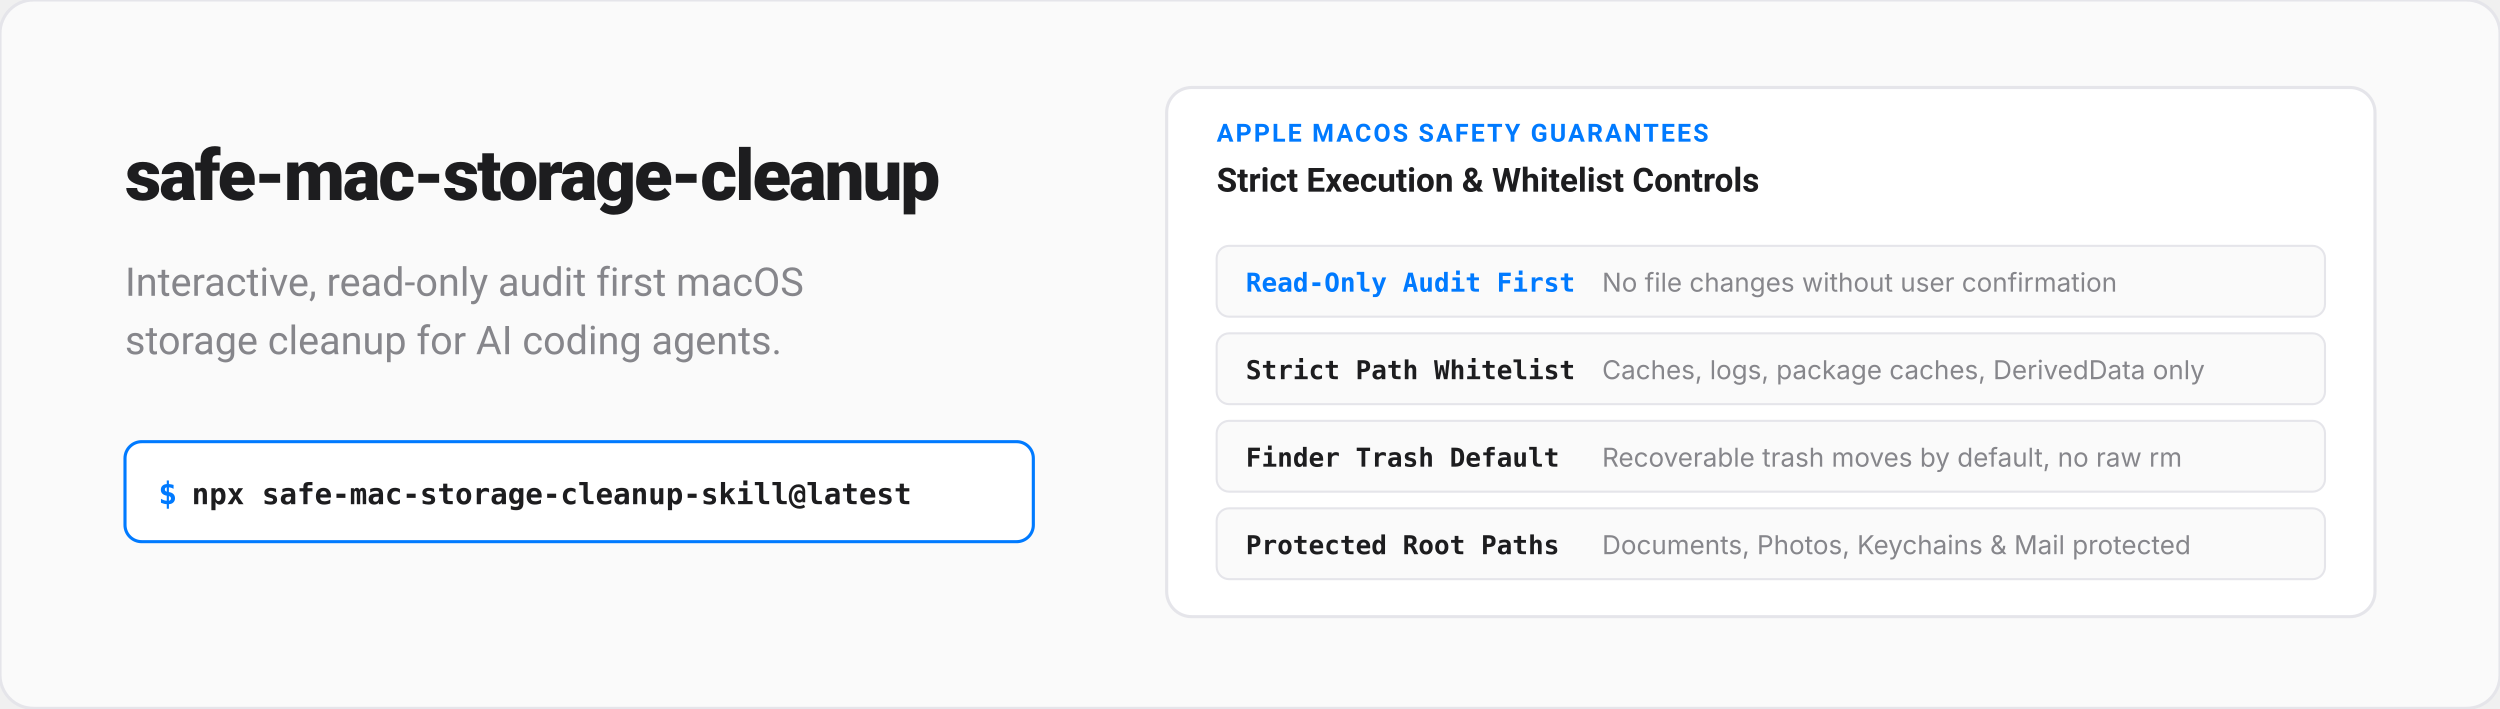
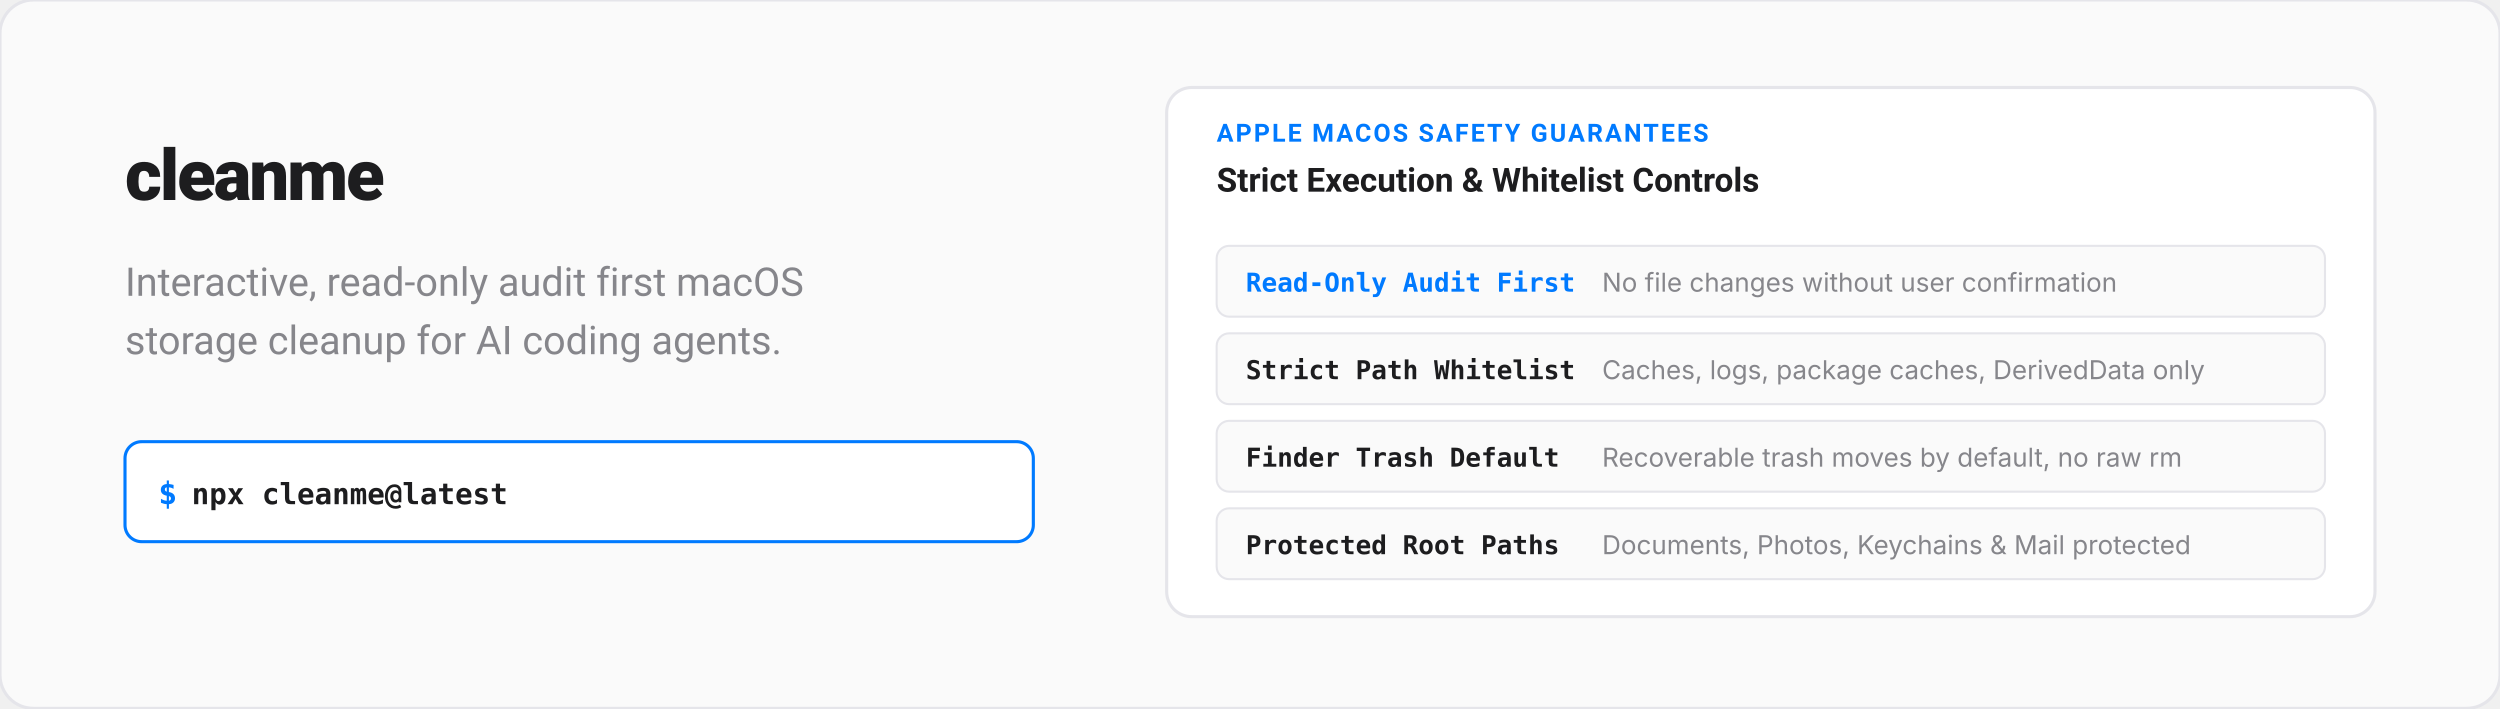
<svg xmlns="http://www.w3.org/2000/svg" width="1200" height="340" viewBox="0 0 1200 340" role="img" aria-labelledby="title desc">
  <rect width="1200" height="340" rx="16" fill="#FAFAFA" />
  <rect width="1200" height="340" rx="16" fill="none" stroke="#E5E5EA" stroke-width="1.5" />
  <g transform="translate(60, 52)">
-     <text x="0" y="44" font-family="-apple-system, BlinkMacSystemFont, 'SF Pro Display', 'Segoe UI', Roboto, sans-serif" font-size="34" font-weight="800" fill="#1D1D1F" letter-spacing="-1.0">safe-mac-storage-cleanup</text>
+     <text x="0" y="44" font-family="-apple-system, BlinkMacSystemFont, 'SF Pro Display', 'Segoe UI', Roboto, sans-serif" font-size="34" font-weight="800" fill="#1D1D1F" letter-spacing="-1.0">cleanme</text>
    <text x="0" y="90" font-family="-apple-system, BlinkMacSystemFont, 'SF Pro Text', 'Segoe UI', Roboto, sans-serif" font-size="19" fill="#86868B" font-weight="400">Interactive, read-only audit first macOS</text>
    <text x="0" y="118" font-family="-apple-system, BlinkMacSystemFont, 'SF Pro Text', 'Segoe UI', Roboto, sans-serif" font-size="19" fill="#86868B" font-weight="400">storage cleanup for AI coding agents.</text>
    <g transform="translate(0, 160)">
      <rect width="436" height="48" rx="8" fill="#FFFFFF" stroke="#007AFF" stroke-width="1.5" />
      <text x="16" y="30" font-family="ui-monospace, SFMono-Regular, Menlo, monospace" font-size="15" fill="#007AFF" font-weight="700">$</text>
-       <text x="32" y="30" font-family="ui-monospace, SFMono-Regular, Menlo, monospace" font-size="14" fill="#1D1D1F" font-weight="600">npx safe-mac-storage-cleanup-skill@latest</text>
+       <text x="32" y="30" font-family="ui-monospace, SFMono-Regular, Menlo, monospace" font-size="14" fill="#1D1D1F" font-weight="600">npx cleanme@latest</text>
    </g>
  </g>
  <g transform="translate(560, 42)">
    <rect width="580" height="254" rx="12" fill="#FFFFFF" />
    <rect width="580" height="254" rx="12" fill="none" stroke="#E5E5EA" stroke-width="1.5" />
    <g transform="translate(24, 26)">
      <text x="0" y="0" font-family="-apple-system, BlinkMacSystemFont, 'SF Pro Text', 'Segoe UI', Roboto, sans-serif" font-size="12" font-weight="700" fill="#007AFF" letter-spacing="1">APPLE MACOS SAFETY GUARANTEES</text>
      <text x="0" y="24" font-family="-apple-system, BlinkMacSystemFont, 'SF Pro Display', 'Segoe UI', Roboto, sans-serif" font-size="16" font-weight="700" fill="#1D1D1F">Strict Execution &amp; Whitelist Controls</text>
    </g>
    <g transform="translate(24, 64)">
      <g transform="translate(0, 12)">
        <rect width="532" height="34" rx="6" fill="#FAFAFA" stroke="#E5E5EA" stroke-width="1" />
        <text x="14" y="22" font-family="ui-monospace, SFMono-Regular, monospace" font-size="12.5" font-weight="700" fill="#007AFF">Read-Only Audit First</text>
        <text x="185" y="22" font-family="-apple-system, BlinkMacSystemFont, 'SF Pro Text', sans-serif" font-size="12.5" fill="#86868B">No file changes without user confirmation</text>
      </g>
      <g transform="translate(0, 54)">
        <rect width="532" height="34" rx="6" fill="#FAFAFA" stroke="#E5E5EA" stroke-width="1" />
        <text x="14" y="22" font-family="ui-monospace, SFMono-Regular, monospace" font-size="12.5" font-weight="700" fill="#1D1D1F">Strict Path Whitelist</text>
        <text x="185" y="22" font-family="-apple-system, BlinkMacSystemFont, 'SF Pro Text', sans-serif" font-size="12.5" fill="#86868B">Caches, logs, package caches, DerivedData only</text>
      </g>
      <g transform="translate(0, 96)">
        <rect width="532" height="34" rx="6" fill="#FAFAFA" stroke="#E5E5EA" stroke-width="1" />
        <text x="14" y="22" font-family="ui-monospace, SFMono-Regular, monospace" font-size="12.5" font-weight="700" fill="#1D1D1F">Finder Trash Default</text>
        <text x="185" y="22" font-family="-apple-system, BlinkMacSystemFont, 'SF Pro Text', sans-serif" font-size="12.5" fill="#86868B">Recoverable trash moves by default, no raw rm</text>
      </g>
      <g transform="translate(0, 138)">
        <rect width="532" height="34" rx="6" fill="#FAFAFA" stroke="#E5E5EA" stroke-width="1" />
        <text x="14" y="22" font-family="ui-monospace, SFMono-Regular, monospace" font-size="12.5" font-weight="700" fill="#1D1D1F">Protected Root Paths</text>
        <text x="185" y="22" font-family="-apple-system, BlinkMacSystemFont, 'SF Pro Text', sans-serif" font-size="12.5" fill="#86868B">Documents, Photos, Keychains &amp; Mail protected</text>
      </g>
    </g>
  </g>
</svg>
